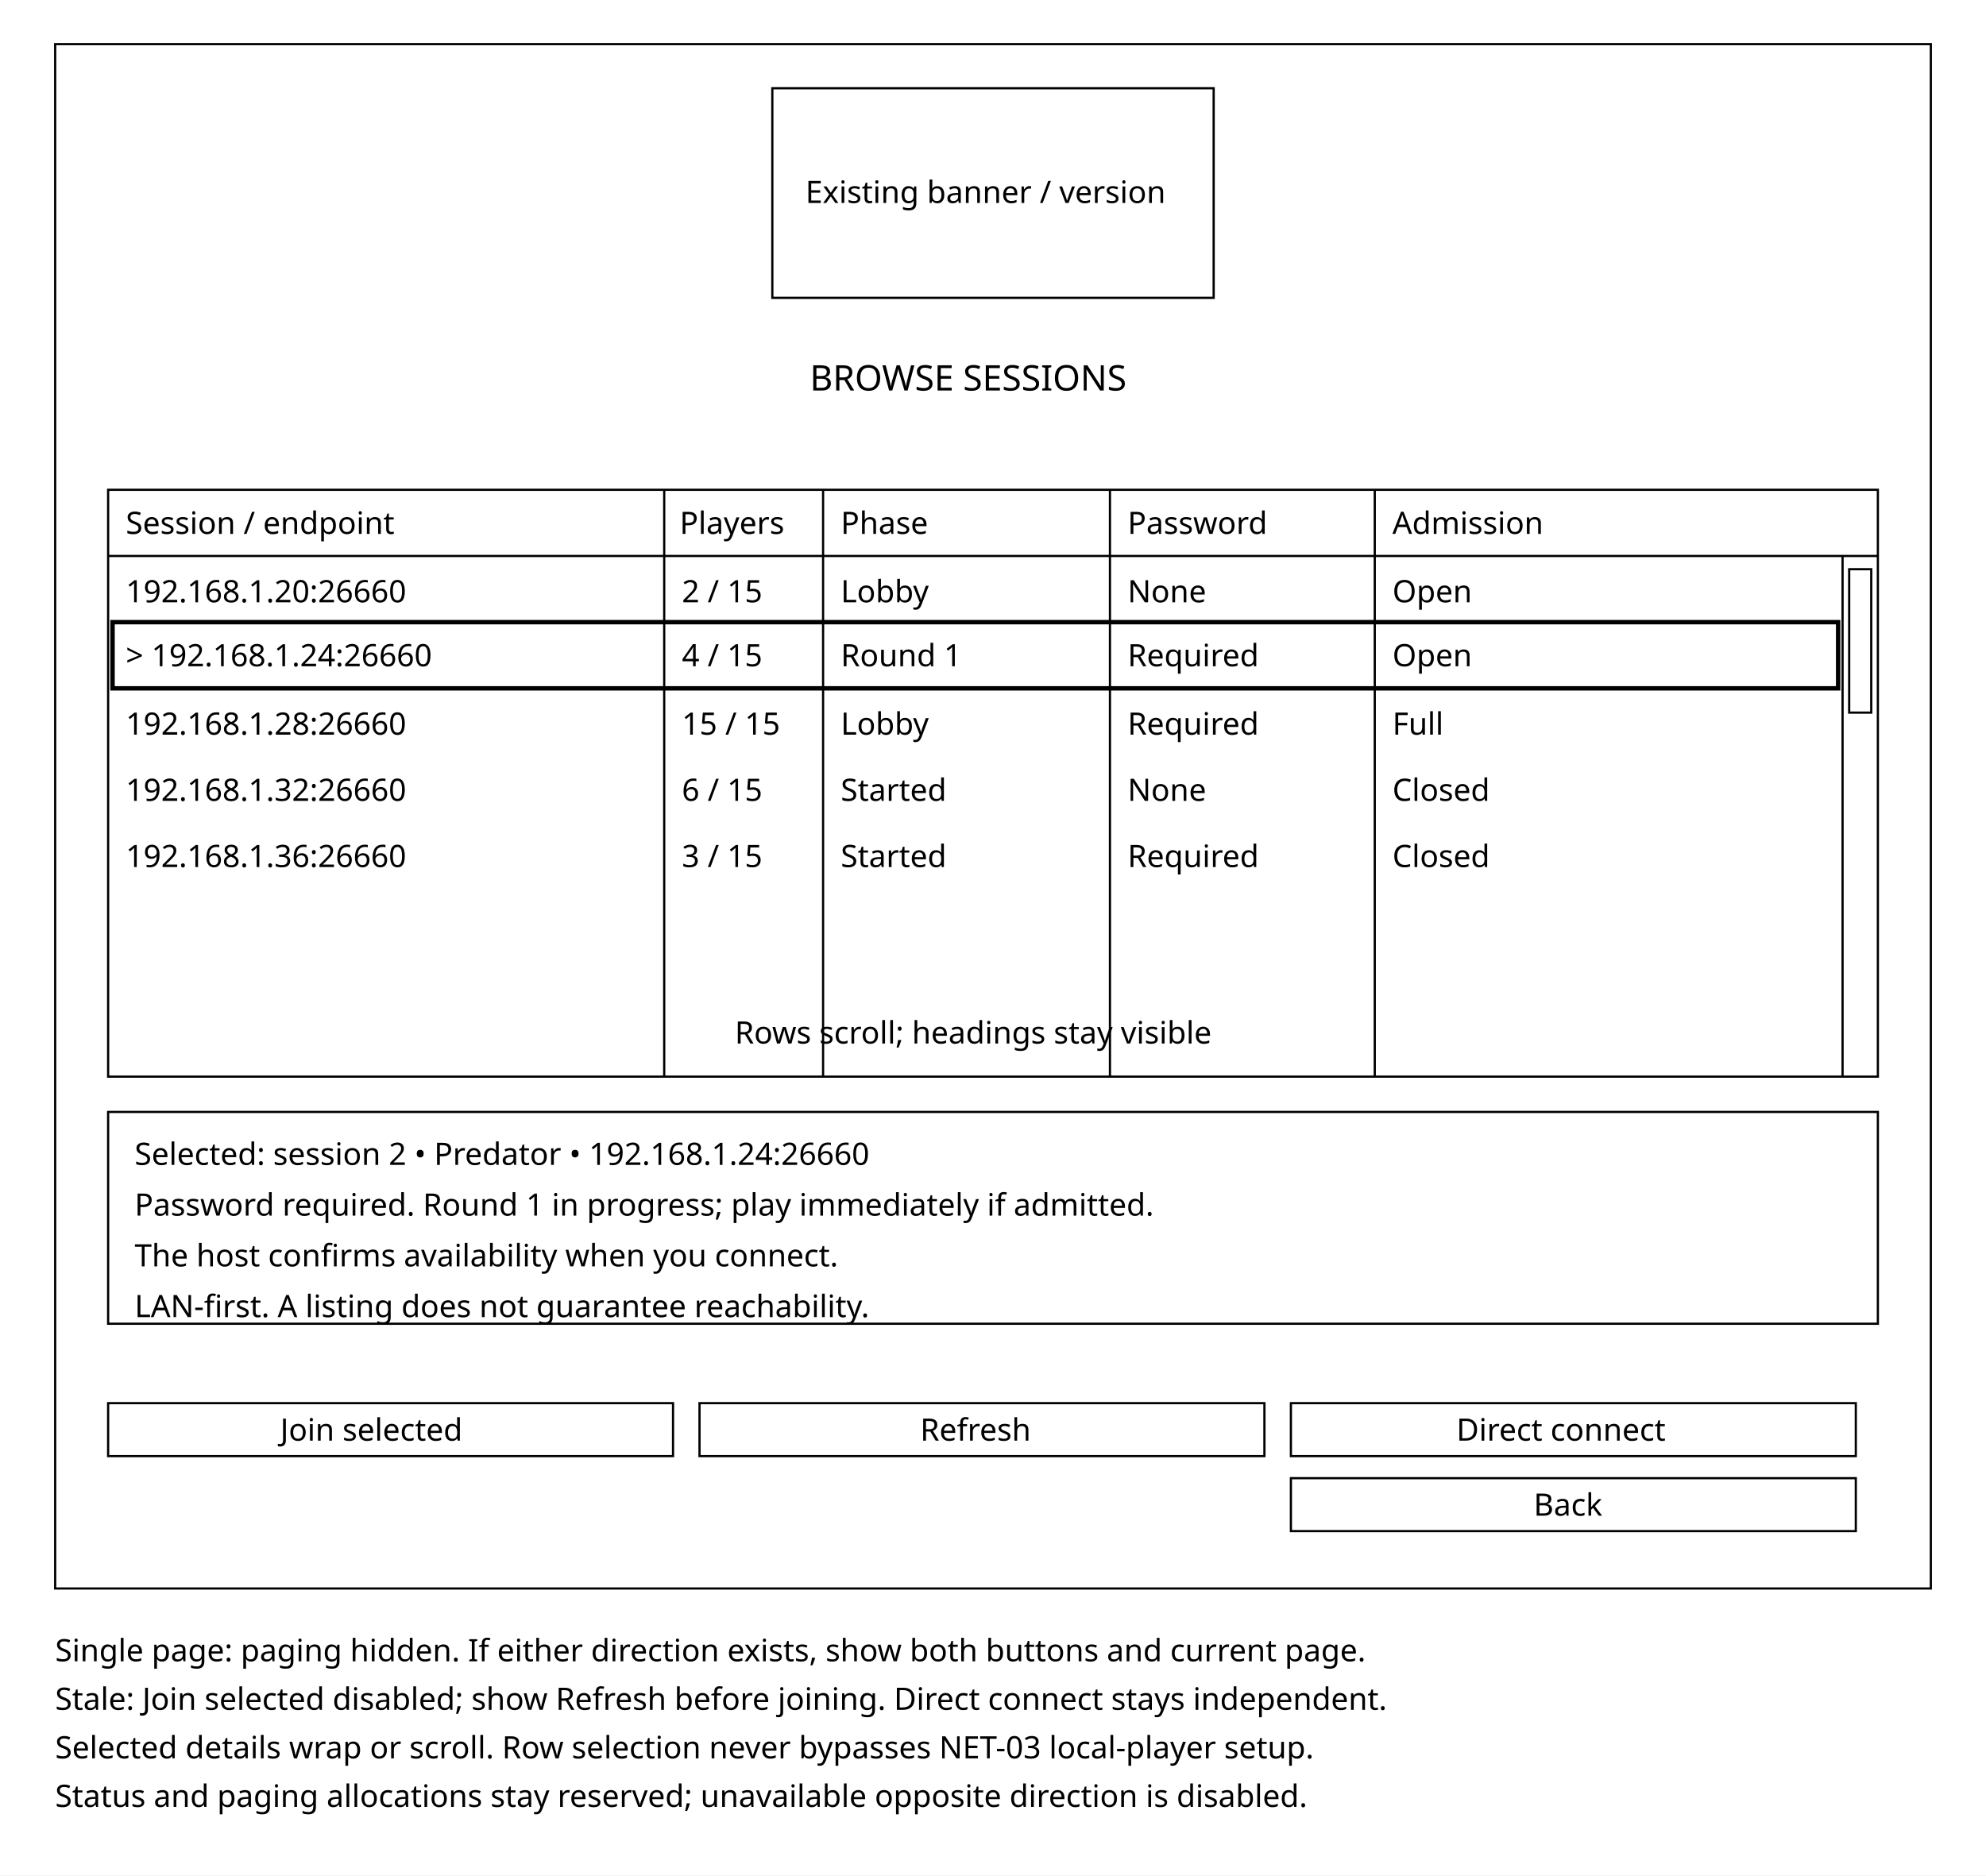
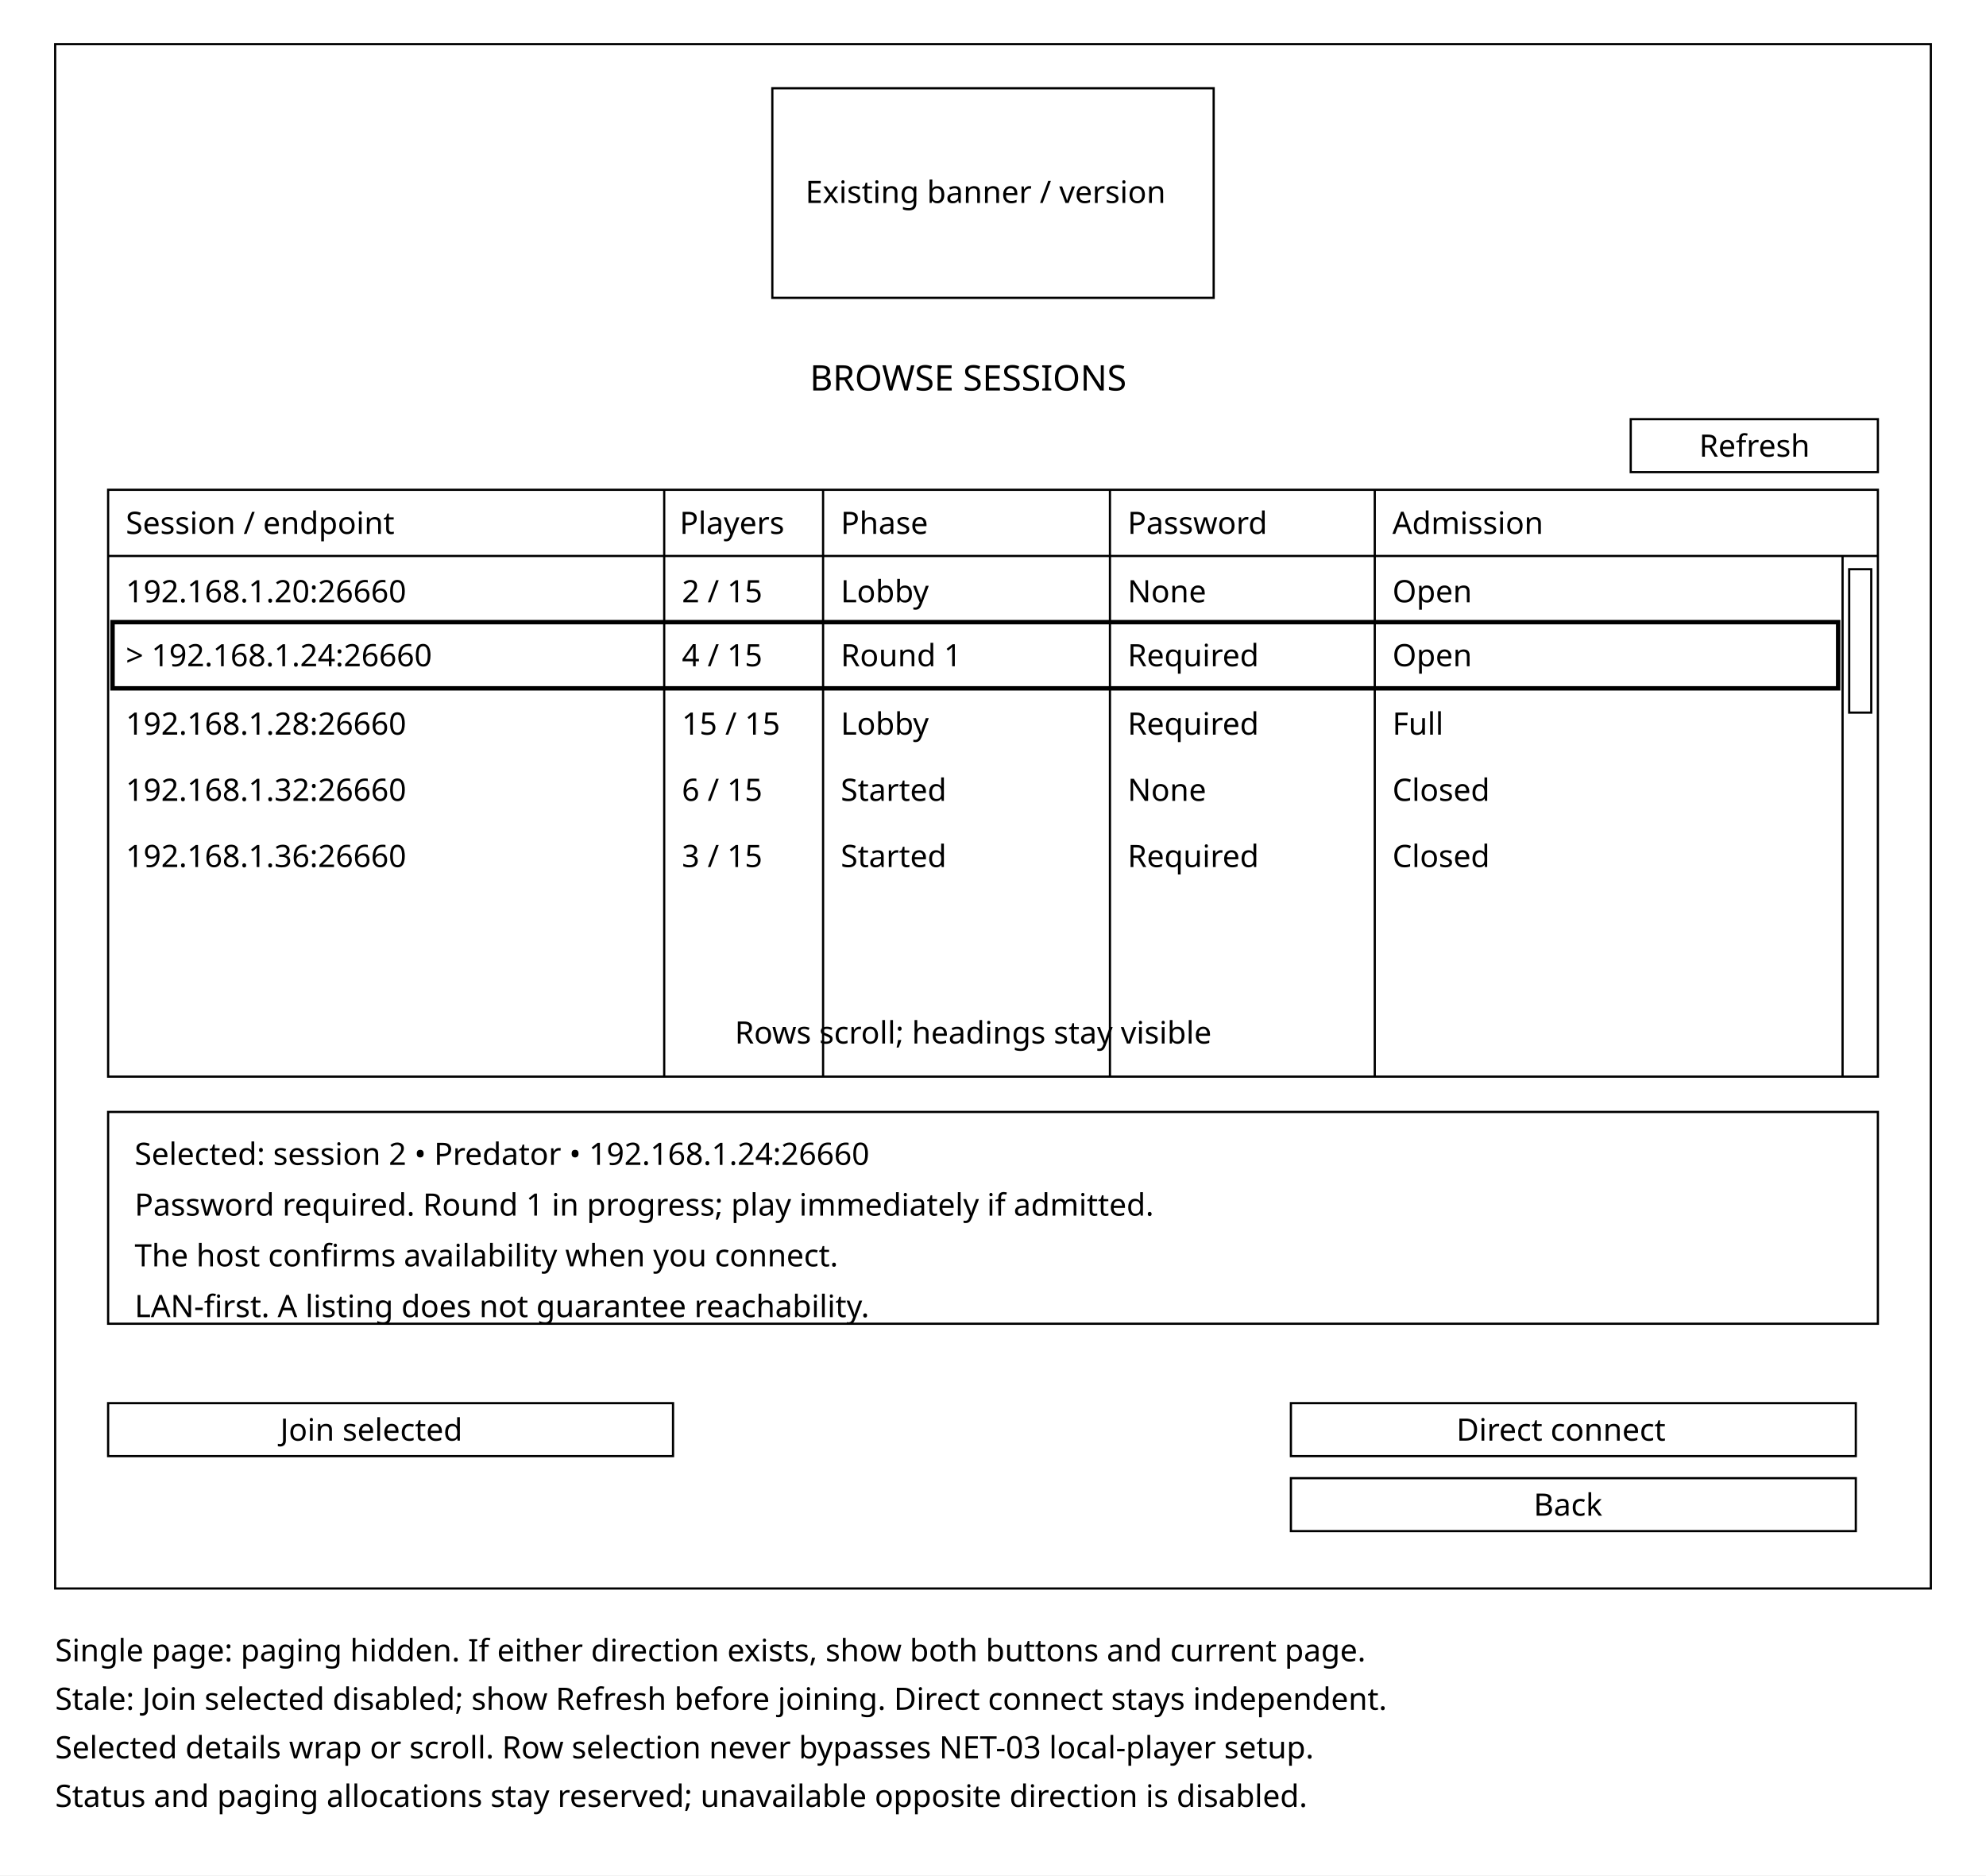
<svg xmlns="http://www.w3.org/2000/svg" width="900" height="850" viewBox="0 0 900 850">
  <rect width="900" height="850" fill="white" />
  <g fill="none" stroke="black">
    <rect x="25" y="20" width="850" height="700" />
    <rect x="350" y="40" width="200" height="95" />
    <rect x="49" y="222" width="802" height="266" />
    <path d="M49 252H851 M301 222V488 M373 222V488 M503 222V488 M623 222V488 M835 252V488" />
    <rect x="51" y="282" width="782" height="30" stroke-width="2" />
    <rect x="838" y="258" width="10" height="65" />
    <rect x="49" y="504" width="802" height="96" />
    <rect x="49" y="636" width="256" height="24" />
-     <rect x="317" y="636" width="256" height="24" />
+     <rect x="739" y="190" width="112" height="24" />
    <rect x="585" y="636" width="256" height="24" />
    <rect x="585" y="670" width="256" height="24" />
  </g>
  <g fill="black" font-family="sans-serif" font-size="14">
    <text x="365" y="92">Existing banner / version</text>
    <text x="367" y="177" font-size="16">BROWSE SESSIONS</text>
    <text x="57" y="242">Session / endpoint</text>
    <text x="308" y="242">Players</text>
    <text x="381" y="242">Phase</text>
    <text x="511" y="242">Password</text>
    <text x="631" y="242">Admission</text>
    <text x="57" y="273">192.168.1.20:26660</text>
    <text x="309" y="273">2 / 15</text>
    <text x="381" y="273">Lobby</text>
    <text x="511" y="273">None</text>
    <text x="631" y="273">Open</text>
    <text x="57" y="302">&gt; 192.168.1.24:26660</text>
    <text x="309" y="302">4 / 15</text>
    <text x="381" y="302">Round 1</text>
    <text x="511" y="302">Required</text>
    <text x="631" y="302">Open</text>
    <text x="57" y="333">192.168.1.28:26660</text>
    <text x="309" y="333">15 / 15</text>
    <text x="381" y="333">Lobby</text>
    <text x="511" y="333">Required</text>
    <text x="631" y="333">Full</text>
    <text x="57" y="363">192.168.1.32:26660</text>
    <text x="309" y="363">6 / 15</text>
    <text x="381" y="363">Started</text>
    <text x="511" y="363">None</text>
    <text x="631" y="363">Closed</text>
    <text x="57" y="393">192.168.1.36:26660</text>
    <text x="309" y="393">3 / 15</text>
    <text x="381" y="393">Started</text>
    <text x="511" y="393">Required</text>
    <text x="631" y="393">Closed</text>
    <text x="333" y="473">Rows scroll; headings stay visible</text>
    <text x="61" y="528">Selected: session 2 • Predator • 192.168.1.24:26660</text>
    <text x="61" y="551">Password required. Round 1 in progress; play immediately if admitted.</text>
    <text x="61" y="574">The host confirms availability when you connect.</text>
    <text x="61" y="597">LAN-first. A listing does not guarantee reachability.</text>
    <text x="127" y="653">Join selected</text>
-     <text x="417" y="653">Refresh</text>
+     <text x="770" y="207">Refresh</text>
    <text x="660" y="653">Direct connect</text>
    <text x="695" y="687">Back</text>
    <text x="25" y="753">Single page: paging hidden. If either direction exists, show both buttons and current page.</text>
    <text x="25" y="775">Stale: Join selected disabled; show Refresh before joining. Direct connect stays independent.</text>
    <text x="25" y="797">Selected details wrap or scroll. Row selection never bypasses NET-03 local-player setup.</text>
    <text x="25" y="819">Status and paging allocations stay reserved; unavailable opposite direction is disabled.</text>
  </g>
</svg>
